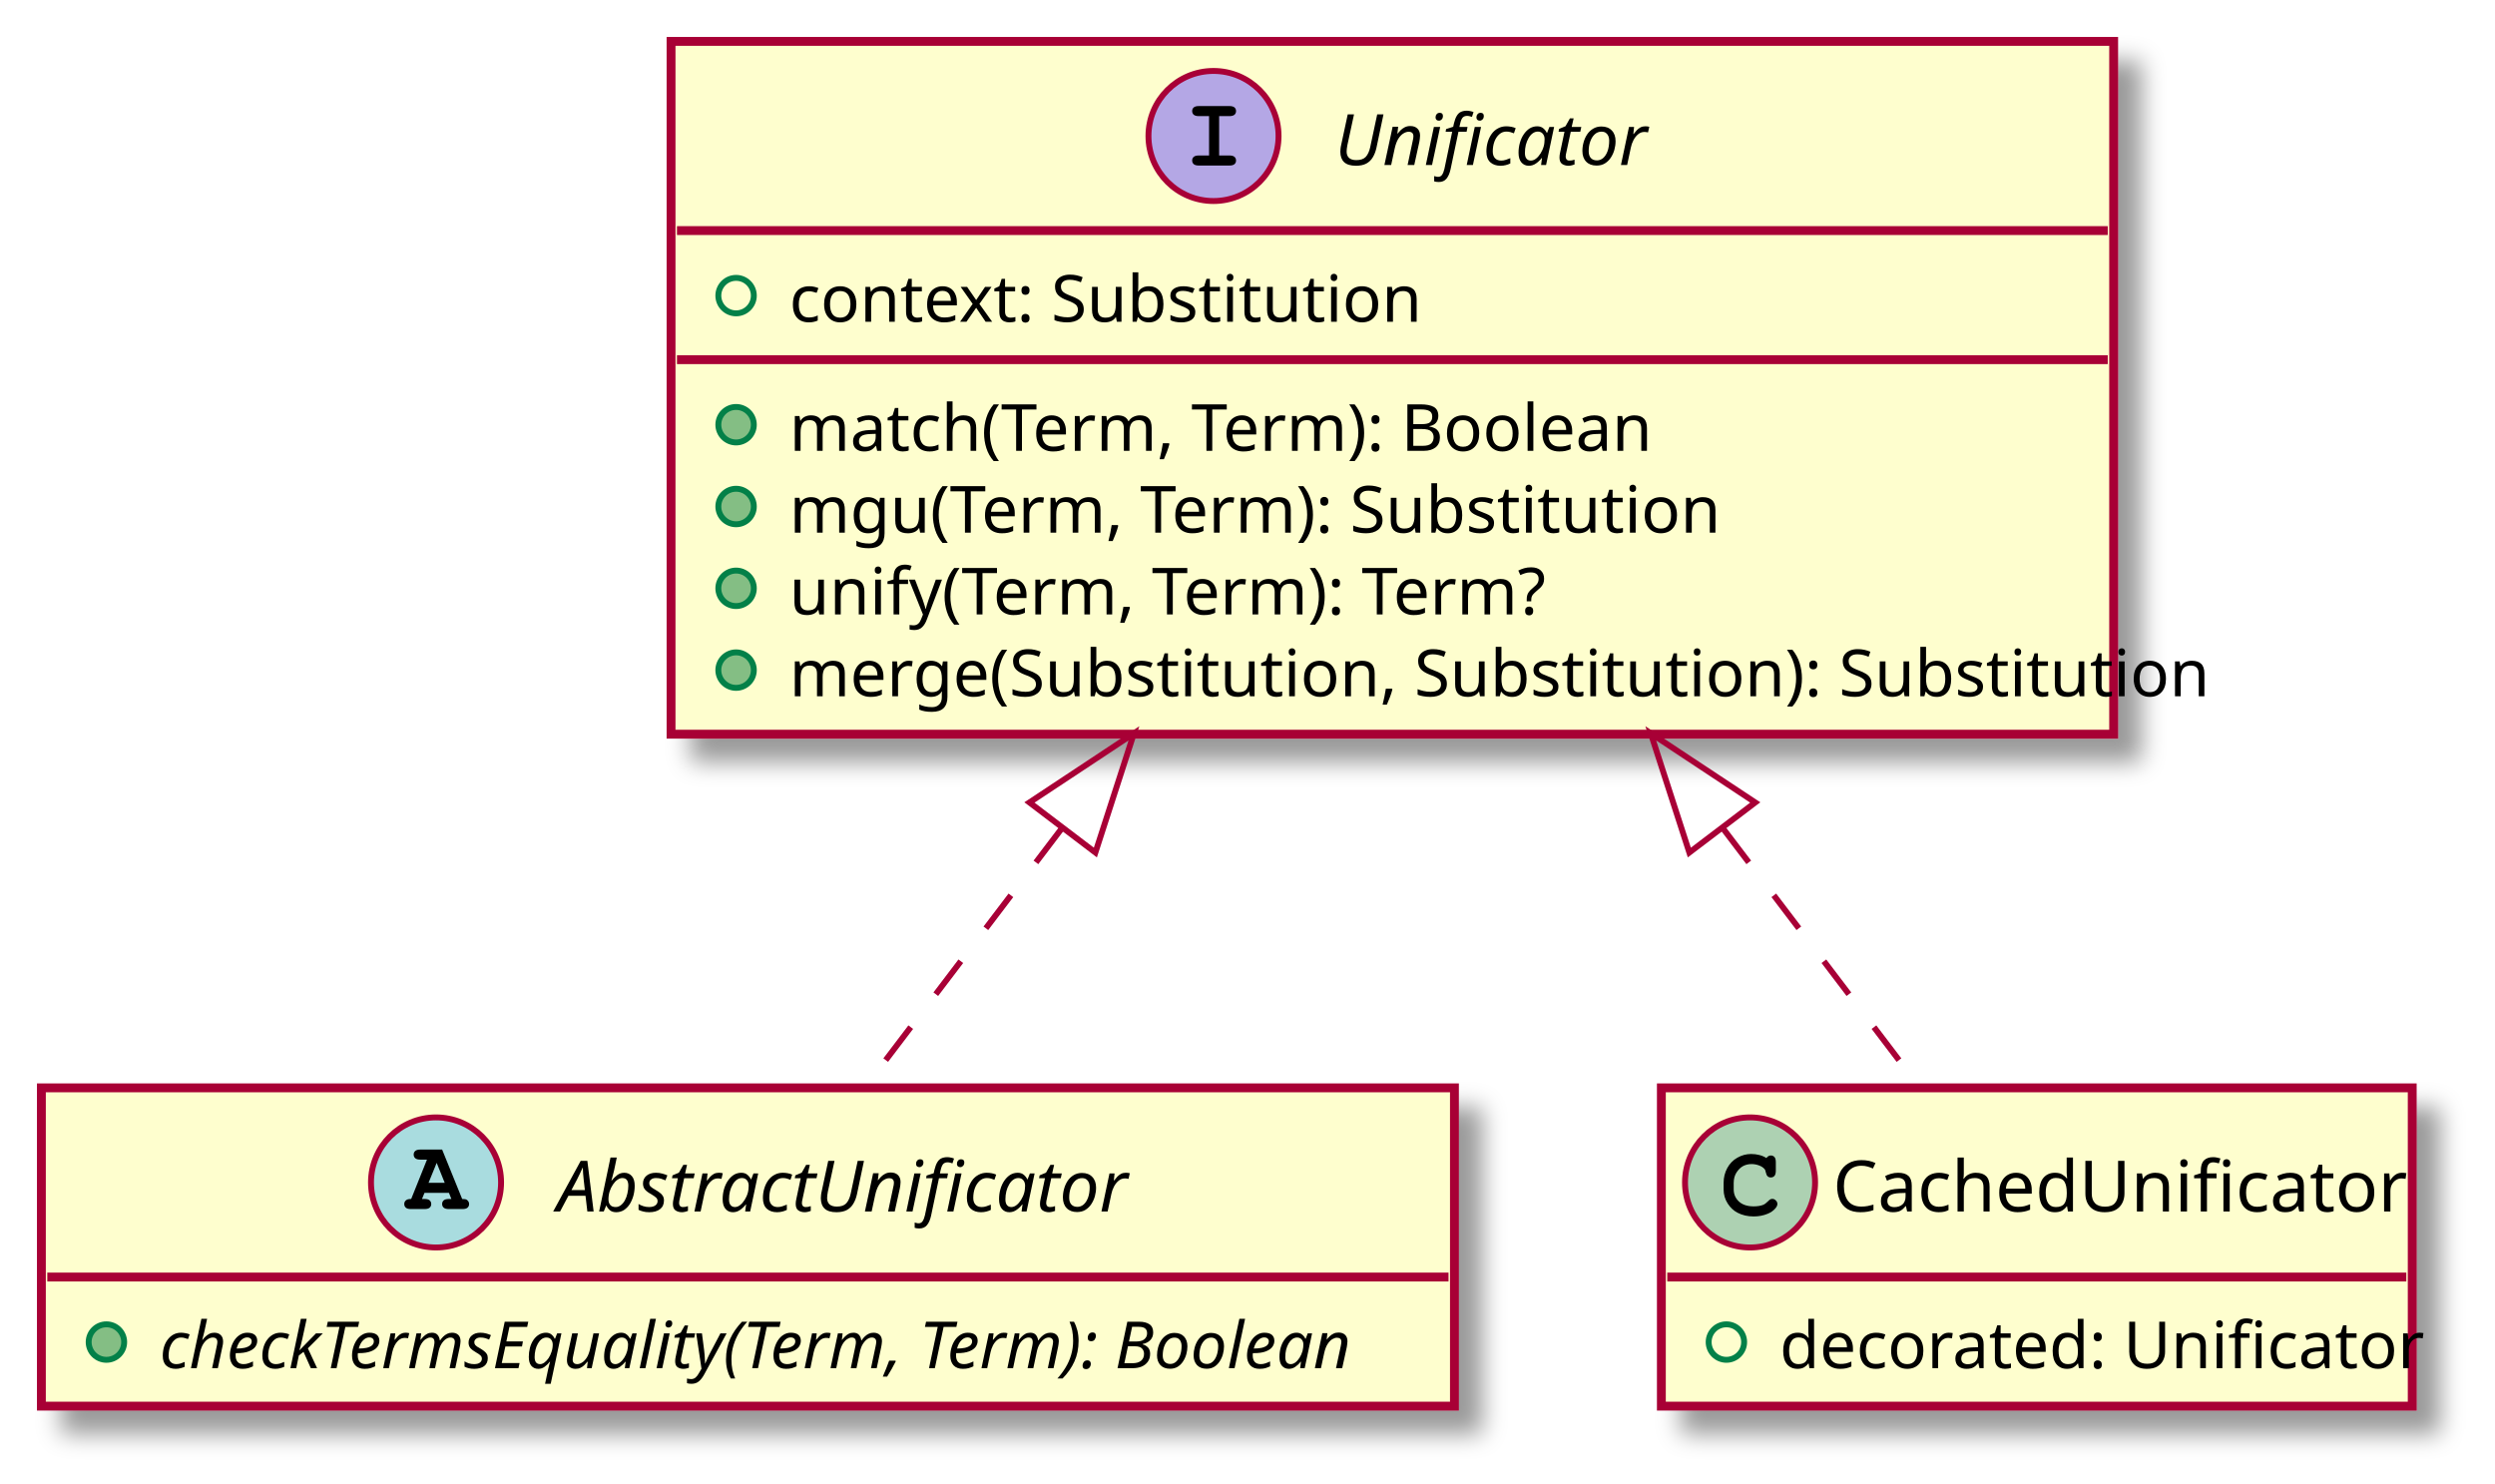
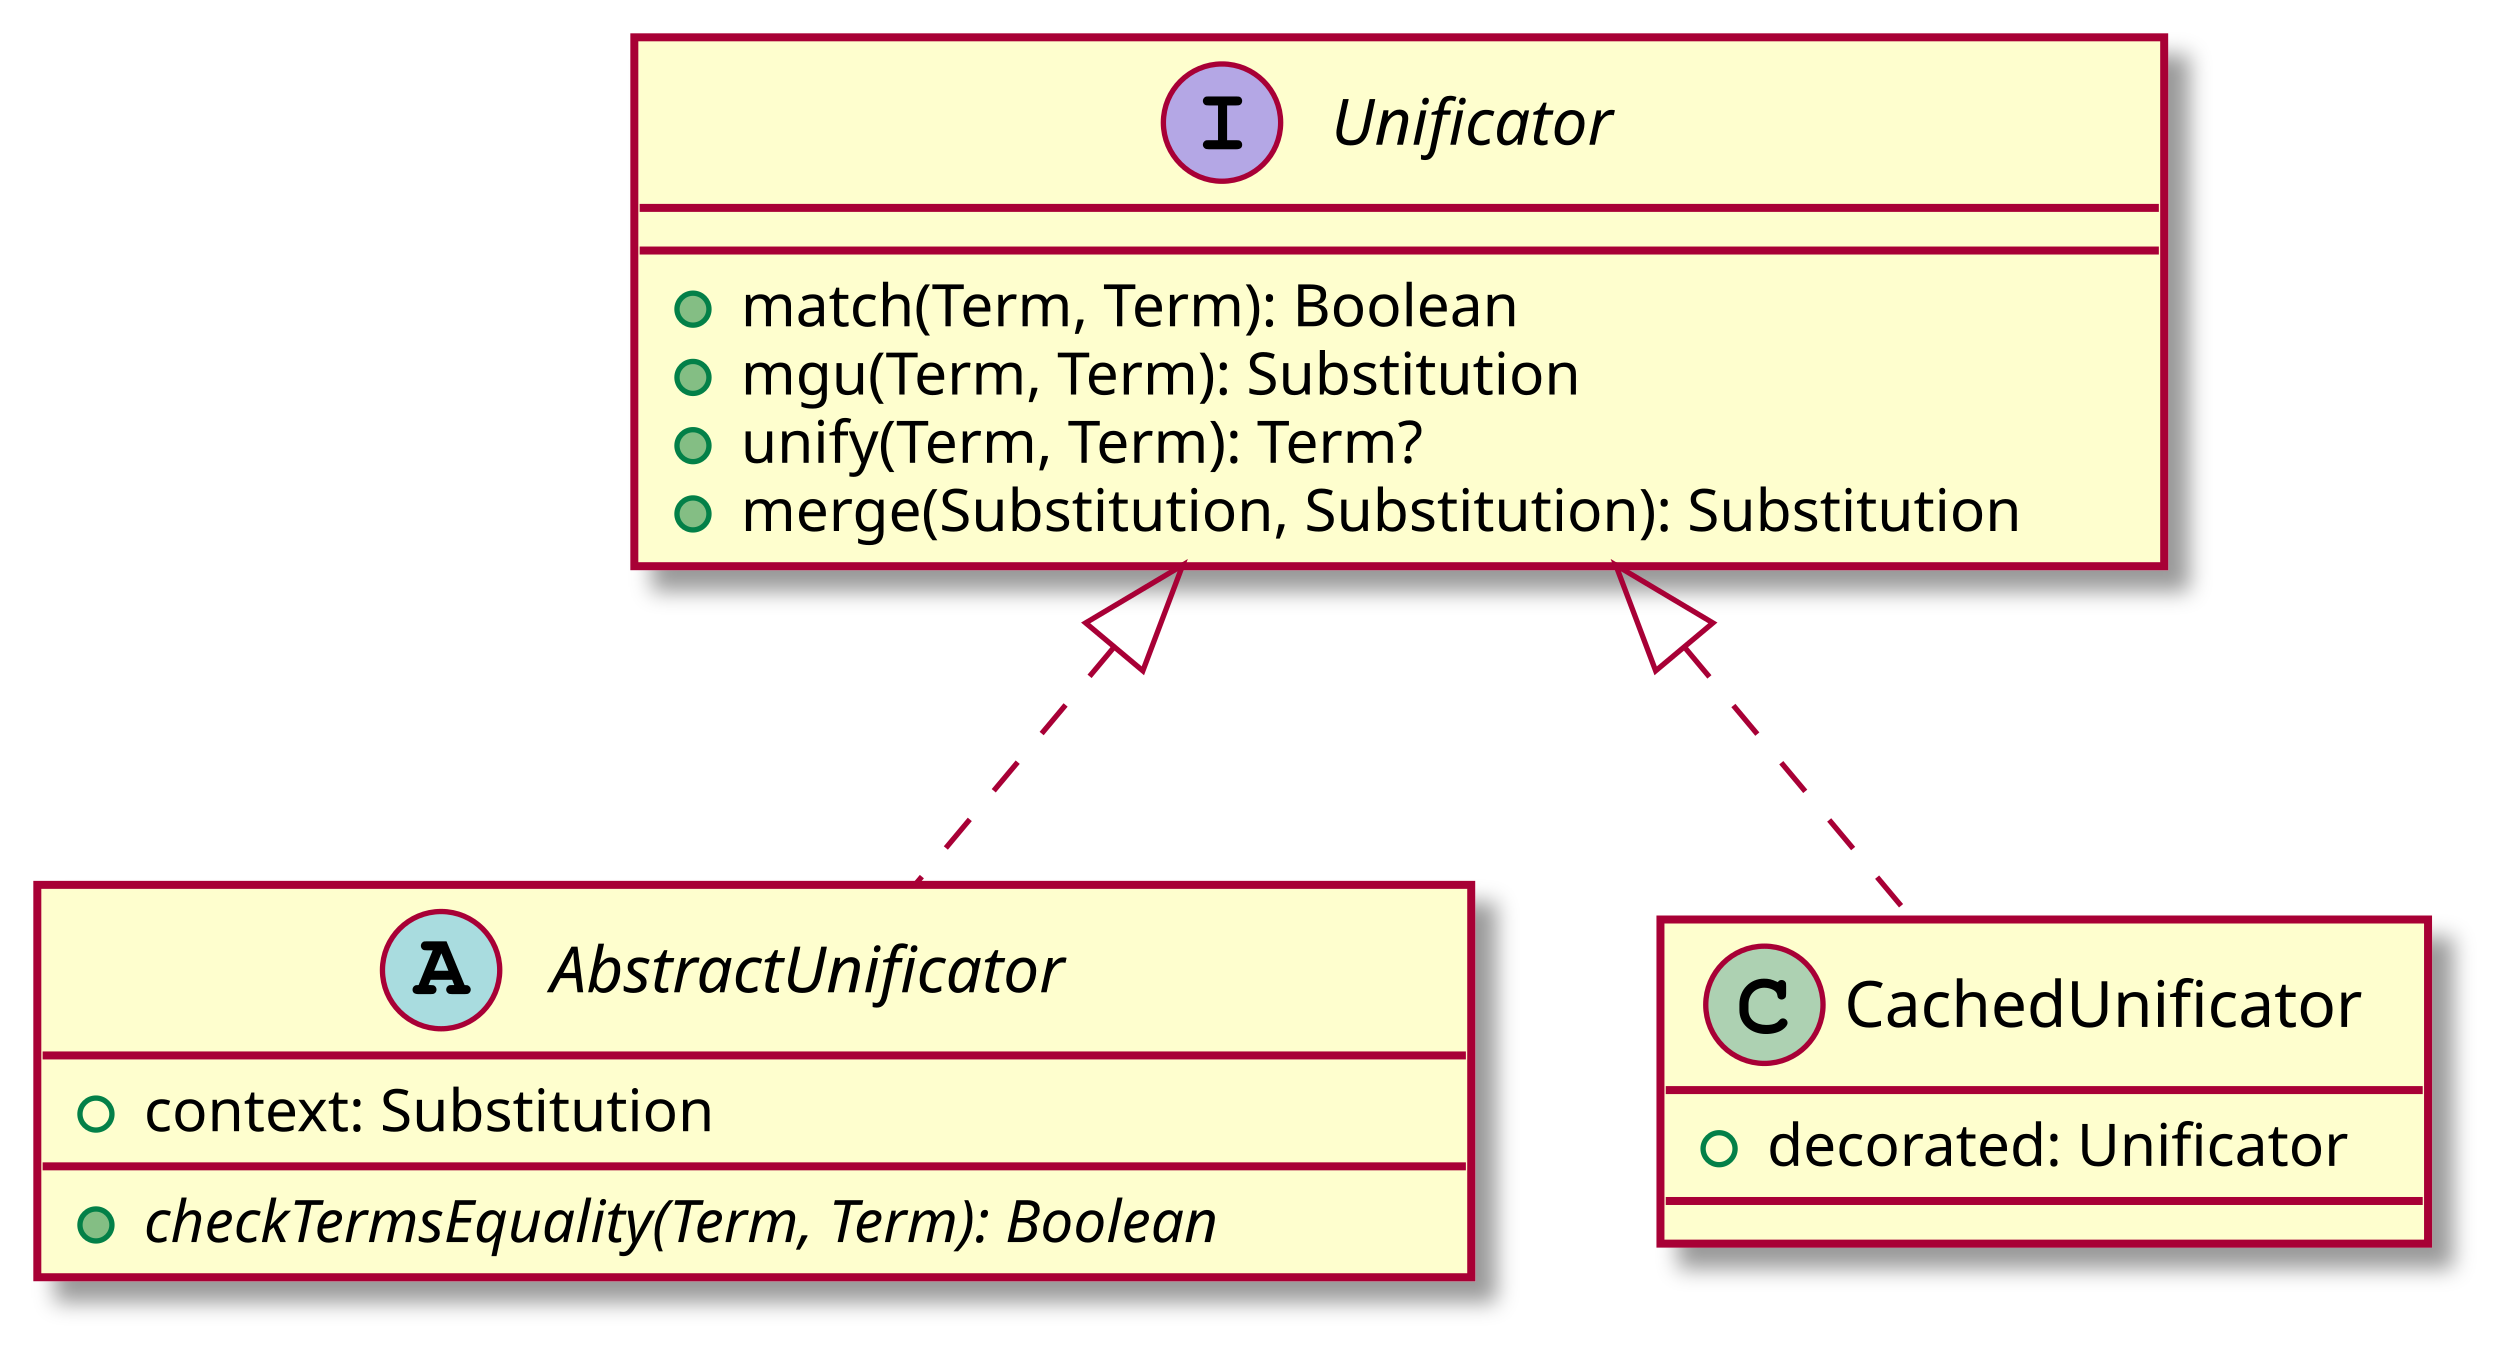
- <svg xmlns="http://www.w3.org/2000/svg" contentScriptType="application/ecmascript" contentStyleType="text/css" height="251px" preserveAspectRatio="none" style="width:422px;height:251px;" version="1.1" viewBox="0 0 422 251" width="422px" zoomAndPan="magnify">
+ <svg xmlns="http://www.w3.org/2000/svg" contentScriptType="application/ecmascript" contentStyleType="text/css" height="253px" preserveAspectRatio="none" style="width:469px;height:253px;background:#FFFFFF;" version="1.1" viewBox="0 0 469 253" width="469px" zoomAndPan="magnify">
  <defs>
-     <filter height="300%" id="f18abgro4m8ury" width="300%" x="-1" y="-1">
+     <filter height="300%" id="fvlo00trf20u9" width="300%" x="-1" y="-1">
      <feGaussianBlur result="blurOut" stdDeviation="2.0" />
      <feColorMatrix in="blurOut" result="blurOut2" type="matrix" values="0 0 0 0 0 0 0 0 0 0 0 0 0 0 0 0 0 0 .4 0" />
      <feOffset dx="4.0" dy="4.0" in="blurOut2" result="blurOut3" />
      <feBlend in="SourceGraphic" in2="blurOut3" mode="normal" />
    </filter>
  </defs>
  <g>
-     <rect codeLine="13" fill="#FEFECE" filter="url(#f18abgro4m8ury)" height="53.836" id="AbstractUnificator" style="stroke:#A80036;stroke-width:1.5;" width="239" x="7" y="184" />
-     <ellipse cx="73.75" cy="200" fill="#A9DCDF" rx="11" ry="11" style="stroke:#A80036;stroke-width:1.0;" />
-     <path d="M75.938,201.766 L71.797,201.766 L71.375,202.797 L71.797,202.797 Q72.406,202.797 72.672,203.031 Q72.938,203.266 72.938,203.656 Q72.938,204.031 72.672,204.266 Q72.406,204.5 71.797,204.5 L69.5,204.5 Q68.891,204.5 68.641,204.266 Q68.375,204.031 68.375,203.641 Q68.375,203.266 68.656,203.031 Q68.922,202.781 69.547,202.797 L72.219,196.141 L71.109,196.141 Q70.5,196.141 70.234,195.906 Q69.969,195.672 69.969,195.281 Q69.969,194.906 70.234,194.672 Q70.5,194.438 71.109,194.438 L74.781,194.438 L78.172,202.797 Q78.766,202.797 78.953,202.938 Q79.344,203.203 79.344,203.656 Q79.344,204.031 79.078,204.266 Q78.828,204.5 78.219,204.5 L75.922,204.5 Q75.312,204.5 75.047,204.266 Q74.781,204.031 74.781,203.641 Q74.781,203.266 75.047,203.031 Q75.312,202.797 75.922,202.797 L76.344,202.797 L75.938,201.766 Z M75.219,200.062 L73.859,196.688 L72.484,200.062 L75.219,200.062 Z " fill="#000000" />
-     <text fill="#000000" font-family="sans-serif" font-size="12" font-style="italic" lengthAdjust="spacing" textLength="97" x="94.25" y="204.91">AbstractUnificator</text>
-     <line style="stroke:#A80036;stroke-width:1.5;" x1="8" x2="245" y1="216" y2="216" />
-     <ellipse cx="18" cy="227" fill="#84BE84" rx="3" ry="3" style="stroke:#038048;stroke-width:1.0;" />
-     <text fill="#000000" font-family="sans-serif" font-size="11" font-style="italic" lengthAdjust="spacing" textLength="213" x="27" y="231.419">checkTermsEquality(Term, Term): Boolean</text>
-     <rect codeLine="17" fill="#FEFECE" filter="url(#f18abgro4m8ury)" height="53.836" id="CachedUnificator" style="stroke:#A80036;stroke-width:1.5;" width="127" x="281" y="184" />
-     <ellipse cx="296" cy="200" fill="#ADD1B2" rx="11" ry="11" style="stroke:#A80036;stroke-width:1.0;" />
-     <path d="M298.766,195.875 Q298.922,195.656 299.109,195.547 Q299.297,195.438 299.516,195.438 Q299.891,195.438 300.125,195.703 Q300.359,195.953 300.359,196.562 L300.359,198.016 Q300.359,198.625 300.125,198.891 Q299.891,199.156 299.516,199.156 Q299.172,199.156 298.969,198.953 Q298.766,198.766 298.656,198.25 Q298.609,197.891 298.422,197.703 Q298.094,197.328 297.484,197.109 Q296.875,196.891 296.25,196.891 Q295.484,196.891 294.844,197.219 Q294.219,197.547 293.719,198.297 Q293.234,199.047 293.234,200.078 L293.234,201.172 Q293.234,202.406 294.125,203.234 Q295.016,204.047 296.609,204.047 Q297.547,204.047 298.203,203.797 Q298.594,203.641 299.016,203.203 Q299.281,202.938 299.422,202.859 Q299.578,202.781 299.781,202.781 Q300.109,202.781 300.359,203.047 Q300.625,203.297 300.625,203.641 Q300.625,203.984 300.281,204.391 Q299.781,204.969 298.984,205.297 Q297.906,205.75 296.609,205.75 Q295.094,205.75 293.891,205.125 Q292.906,204.625 292.219,203.562 Q291.531,202.484 291.531,201.203 L291.531,200.047 Q291.531,198.719 292.141,197.578 Q292.766,196.422 293.859,195.812 Q294.953,195.188 296.188,195.188 Q296.922,195.188 297.562,195.359 Q298.219,195.516 298.766,195.875 Z " fill="#000000" />
-     <text fill="#000000" font-family="sans-serif" font-size="12" lengthAdjust="spacing" textLength="95" x="310" y="204.91">CachedUnificator</text>
-     <line style="stroke:#A80036;stroke-width:1.5;" x1="282" x2="407" y1="216" y2="216" />
-     <ellipse cx="292" cy="227" fill="none" rx="3" ry="3" style="stroke:#038048;stroke-width:1.0;" />
-     <text fill="#000000" font-family="sans-serif" font-size="11" lengthAdjust="spacing" textLength="101" x="301" y="231.419">decorated: Unificator</text>
-     <rect codeLine="5" fill="#FEFECE" filter="url(#f18abgro4m8ury)" height="117.18" id="Unificator" style="stroke:#A80036;stroke-width:1.5;" width="244" x="113.5" y="7" />
-     <ellipse cx="205.25" cy="23" fill="#B4A7E5" rx="11" ry="11" style="stroke:#A80036;stroke-width:1.0;" />
-     <path d="M206.203,19.641 L206.203,26.297 L207.922,26.297 Q208.531,26.297 208.797,26.531 Q209.062,26.766 209.062,27.156 Q209.062,27.531 208.797,27.766 Q208.531,28 207.922,28 L202.781,28 Q202.172,28 201.906,27.766 Q201.641,27.531 201.641,27.141 Q201.641,26.766 201.906,26.531 Q202.172,26.297 202.781,26.297 L204.5,26.297 L204.5,19.641 L202.781,19.641 Q202.172,19.641 201.906,19.406 Q201.641,19.172 201.641,18.781 Q201.641,18.406 201.906,18.172 Q202.172,17.938 202.781,17.938 L207.922,17.938 Q208.531,17.938 208.797,18.172 Q209.062,18.406 209.062,18.781 Q209.062,19.172 208.797,19.406 Q208.531,19.641 207.922,19.641 L206.203,19.641 Z " fill="#000000" />
-     <text fill="#000000" font-family="sans-serif" font-size="12" font-style="italic" lengthAdjust="spacing" textLength="52" x="225.75" y="27.91">Unificator</text>
-     <line style="stroke:#A80036;stroke-width:1.5;" x1="114.5" x2="356.5" y1="39" y2="39" />
-     <ellipse cx="124.5" cy="50" fill="none" rx="3" ry="3" style="stroke:#038048;stroke-width:1.0;" />
-     <text fill="#000000" font-family="sans-serif" font-size="11" lengthAdjust="spacing" textLength="98" x="133.5" y="54.419">context: Substitution</text>
-     <line style="stroke:#A80036;stroke-width:1.5;" x1="114.5" x2="356.5" y1="60.836" y2="60.836" />
-     <ellipse cx="124.5" cy="71.836" fill="#84BE84" rx="3" ry="3" style="stroke:#038048;stroke-width:1.0;" />
-     <text fill="#000000" font-family="sans-serif" font-size="11" lengthAdjust="spacing" textLength="136" x="133.5" y="76.255">match(Term, Term): Boolean</text>
-     <ellipse cx="124.5" cy="85.672" fill="#84BE84" rx="3" ry="3" style="stroke:#038048;stroke-width:1.0;" />
-     <text fill="#000000" font-family="sans-serif" font-size="11" lengthAdjust="spacing" textLength="144" x="133.5" y="90.091">mgu(Term, Term): Substitution</text>
-     <ellipse cx="124.5" cy="99.508" fill="#84BE84" rx="3" ry="3" style="stroke:#038048;stroke-width:1.0;" />
-     <text fill="#000000" font-family="sans-serif" font-size="11" lengthAdjust="spacing" textLength="122" x="133.5" y="103.927">unify(Term, Term): Term?</text>
-     <ellipse cx="124.5" cy="113.344" fill="#84BE84" rx="3" ry="3" style="stroke:#038048;stroke-width:1.0;" />
-     <text fill="#000000" font-family="sans-serif" font-size="11" lengthAdjust="spacing" textLength="218" x="133.5" y="117.763">merge(Substitution, Substitution): Substitution</text>
-     <path codeLine="21" d="M179.45,140.29 C167.56,155.95 155.75,171.49 146.32,183.9 " fill="none" id="Unificator-backto-AbstractUnificator" style="stroke:#A80036;stroke-width:1.0;stroke-dasharray:7.0,7.0;" />
-     <polygon fill="none" points="174.12,135.73,191.79,124.04,185.27,144.2,174.12,135.73" style="stroke:#A80036;stroke-width:1.0;" />
-     <path codeLine="22" d="M291.55,140.29 C303.44,155.95 315.25,171.49 324.68,183.9 " fill="none" id="Unificator-backto-CachedUnificator" style="stroke:#A80036;stroke-width:1.0;stroke-dasharray:7.0,7.0;" />
-     <polygon fill="none" points="285.73,144.2,279.21,124.04,296.88,135.73,285.73,144.2" style="stroke:#A80036;stroke-width:1.0;" />
+     <rect codeLine="1" fill="#FEFECE" filter="url(#fvlo00trf20u9)" height="99.219" id="Unificator" style="stroke:#A80036;stroke-width:1.5;" width="287" x="119" y="7" />
+     <ellipse cx="229.25" cy="23" fill="#B4A7E5" rx="11" ry="11" style="stroke:#A80036;stroke-width:1.0;" />
+     <path d="M230.203,19.781 L231.922,19.781 C232.312,19.781 232.5,19.75 232.625,19.672 C232.891,19.516 233.031,19.234 233.031,18.938 C233.031,18.672 232.922,18.406 232.688,18.234 C232.516,18.125 232.375,18.094 231.922,18.094 L226.781,18.094 C226.344,18.094 226.219,18.109 226.062,18.203 C225.812,18.359 225.656,18.656 225.656,18.938 C225.656,19.219 225.797,19.469 226.016,19.641 C226.172,19.75 226.359,19.781 226.781,19.781 L228.5,19.781 L228.5,26.297 L226.781,26.297 C226.344,26.297 226.219,26.312 226.062,26.422 C225.812,26.578 225.656,26.859 225.656,27.156 C225.656,27.406 225.797,27.672 226.016,27.828 C226.172,27.953 226.375,28 226.781,28 L231.922,28 C232.672,28 233.031,27.719 233.031,27.156 C233.031,26.875 232.922,26.625 232.688,26.453 C232.516,26.328 232.375,26.297 231.922,26.297 L230.203,26.297 L230.203,19.781 Z " fill="#000000" />
+     <text fill="#000000" font-family="sans-serif" font-size="12" font-style="italic" lengthAdjust="spacing" textLength="58" x="249.75" y="27.154">Unificator</text>
+     <line style="stroke:#A80036;stroke-width:1.5;" x1="120" x2="405" y1="39" y2="39" />
+     <line style="stroke:#A80036;stroke-width:1.5;" x1="120" x2="405" y1="47" y2="47" />
+     <ellipse cx="130" cy="58" fill="#84BE84" rx="3" ry="3" style="stroke:#038048;stroke-width:1.0;" />
+     <text fill="#000000" font-family="sans-serif" font-size="11" lengthAdjust="spacing" textLength="164" x="139" y="61.21">match(Term, Term): Boolean</text>
+     <ellipse cx="130" cy="70.805" fill="#84BE84" rx="3" ry="3" style="stroke:#038048;stroke-width:1.0;" />
+     <text fill="#000000" font-family="sans-serif" font-size="11" lengthAdjust="spacing" textLength="174" x="139" y="74.015">mgu(Term, Term): Substitution</text>
+     <ellipse cx="130" cy="83.609" fill="#84BE84" rx="3" ry="3" style="stroke:#038048;stroke-width:1.0;" />
+     <text fill="#000000" font-family="sans-serif" font-size="11" lengthAdjust="spacing" textLength="146" x="139" y="86.82">unify(Term, Term): Term?</text>
+     <ellipse cx="130" cy="96.414" fill="#84BE84" rx="3" ry="3" style="stroke:#038048;stroke-width:1.0;" />
+     <text fill="#000000" font-family="sans-serif" font-size="11" lengthAdjust="spacing" textLength="261" x="139" y="99.624">merge(Substitution, Substitution): Substitution</text>
+     <rect codeLine="8" fill="#FEFECE" filter="url(#fvlo00trf20u9)" height="73.609" id="AbstractUnificator" style="stroke:#A80036;stroke-width:1.5;" width="269" x="7" y="166" />
+     <ellipse cx="82.75" cy="182" fill="#A9DCDF" rx="11" ry="11" style="stroke:#A80036;stroke-width:1.0;" />
+     <path d="M84.828,183.812 L85.219,184.797 L84.828,184.797 C84.375,184.797 84.266,184.812 84.109,184.922 C83.859,185.078 83.703,185.359 83.703,185.656 C83.703,185.922 83.844,186.172 84.062,186.328 C84.203,186.453 84.406,186.5 84.828,186.5 L87.188,186.5 C87.547,186.5 87.766,186.469 87.906,186.375 C88.156,186.234 88.312,185.938 88.312,185.656 C88.312,185.375 88.172,185.125 87.953,184.969 C87.781,184.828 87.625,184.797 87.156,184.797 L83.766,176.594 L80.094,176.594 C79.641,176.594 79.516,176.609 79.359,176.703 C79.109,176.875 78.953,177.156 78.953,177.438 C78.953,177.719 79.094,177.969 79.312,178.141 C79.484,178.25 79.656,178.281 80.094,178.281 L81.172,178.281 L78.531,184.797 C78.109,184.797 77.953,184.812 77.797,184.922 C77.547,185.078 77.391,185.359 77.391,185.656 C77.391,186.219 77.766,186.5 78.516,186.5 L80.781,186.5 C81.141,186.5 81.359,186.469 81.484,186.375 C81.75,186.234 81.891,185.938 81.891,185.656 C81.891,185.375 81.766,185.125 81.547,184.953 C81.375,184.828 81.234,184.797 80.781,184.797 L80.391,184.797 L80.781,183.812 L84.828,183.812 Z M84.125,182.109 L81.453,182.109 L82.797,178.844 L84.125,182.109 Z " fill="#000000" />
+     <text fill="#000000" font-family="sans-serif" font-size="12" font-style="italic" lengthAdjust="spacing" textLength="109" x="103.25" y="186.154">AbstractUnificator</text>
+     <line style="stroke:#A80036;stroke-width:1.5;" x1="8" x2="275" y1="198" y2="198" />
+     <ellipse cx="18" cy="209" rx="3" ry="3" style="stroke:#038048;stroke-width:1.0;fill:none;" />
+     <text fill="#000000" font-family="sans-serif" font-size="11" lengthAdjust="spacing" textLength="117" x="27" y="212.21">context: Substitution</text>
+     <line style="stroke:#A80036;stroke-width:1.5;" x1="8" x2="275" y1="218.805" y2="218.805" />
+     <ellipse cx="18" cy="229.805" fill="#84BE84" rx="3" ry="3" style="stroke:#038048;stroke-width:1.0;" />
+     <text fill="#000000" font-family="sans-serif" font-size="11" font-style="italic" lengthAdjust="spacing" textLength="243" x="27" y="233.015">checkTermsEquality(Term, Term): Boolean</text>
+     <rect codeLine="13" fill="#FEFECE" filter="url(#fvlo00trf20u9)" height="60.805" id="CachedUnificator" style="stroke:#A80036;stroke-width:1.5;" width="144" x="311.5" y="172.5" />
+     <ellipse cx="331" cy="188.5" fill="#ADD1B2" rx="11" ry="11" style="stroke:#A80036;stroke-width:1.0;" />
+     <path d="M333.344,184.172 C332.406,183.734 331.812,183.594 330.938,183.594 C328.312,183.594 326.312,185.672 326.312,188.391 L326.312,189.516 C326.312,192.094 328.422,193.984 331.312,193.984 C332.531,193.984 333.688,193.688 334.438,193.141 C335.016,192.734 335.344,192.281 335.344,191.891 C335.344,191.438 334.953,191.047 334.484,191.047 C334.266,191.047 334.062,191.125 333.875,191.312 C333.422,191.797 333.422,191.797 333.234,191.891 C332.812,192.156 332.125,192.281 331.359,192.281 C329.312,192.281 328.016,191.188 328.016,189.484 L328.016,188.391 C328.016,186.609 329.266,185.297 331,185.297 C331.578,185.297 332.188,185.453 332.656,185.703 C333.141,185.984 333.312,186.203 333.406,186.609 C333.469,187.016 333.5,187.141 333.641,187.266 C333.781,187.406 334.016,187.516 334.234,187.516 C334.5,187.516 334.766,187.375 334.938,187.156 C335.047,187 335.078,186.812 335.078,186.391 L335.078,184.969 C335.078,184.531 335.062,184.406 334.969,184.25 C334.812,183.984 334.531,183.844 334.234,183.844 C333.938,183.844 333.734,183.938 333.516,184.25 L333.344,184.172 Z " fill="#000000" />
+     <text fill="#000000" font-family="sans-serif" font-size="12" lengthAdjust="spacing" textLength="102" x="346" y="192.654">CachedUnificator</text>
+     <line style="stroke:#A80036;stroke-width:1.5;" x1="312.5" x2="454.5" y1="204.5" y2="204.5" />
+     <ellipse cx="322.5" cy="215.5" rx="3" ry="3" style="stroke:#038048;stroke-width:1.0;fill:none;" />
+     <text fill="#000000" font-family="sans-serif" font-size="11" lengthAdjust="spacing" textLength="118" x="331.5" y="218.71">decorated: Unificator</text>
+     <line style="stroke:#A80036;stroke-width:1.5;" x1="312.5" x2="454.5" y1="225.305" y2="225.305" />
+     <path codeLine="17" d="M208.895,121.515 C196.209,136.665 183.114,152.304 171.878,165.722 " fill="none" id="Unificator-backto-AbstractUnificator" style="stroke:#A80036;stroke-width:1.0;stroke-dasharray:7.0,7.0;" />
+     <polygon fill="none" points="203.665,116.858,221.872,106.018,214.399,125.846,203.665,116.858" style="stroke:#A80036;stroke-width:1.0;" />
+     <path codeLine="18" d="M316.192,121.62 C331.006,139.311 346.371,157.66 358.674,172.352 " fill="none" id="Unificator-backto-CachedUnificator" style="stroke:#A80036;stroke-width:1.0;stroke-dasharray:7.0,7.0;" />
+     <polygon fill="none" points="310.601,125.846,303.128,106.018,321.335,116.858,310.601,125.846" style="stroke:#A80036;stroke-width:1.0;" />
  </g>
</svg>
